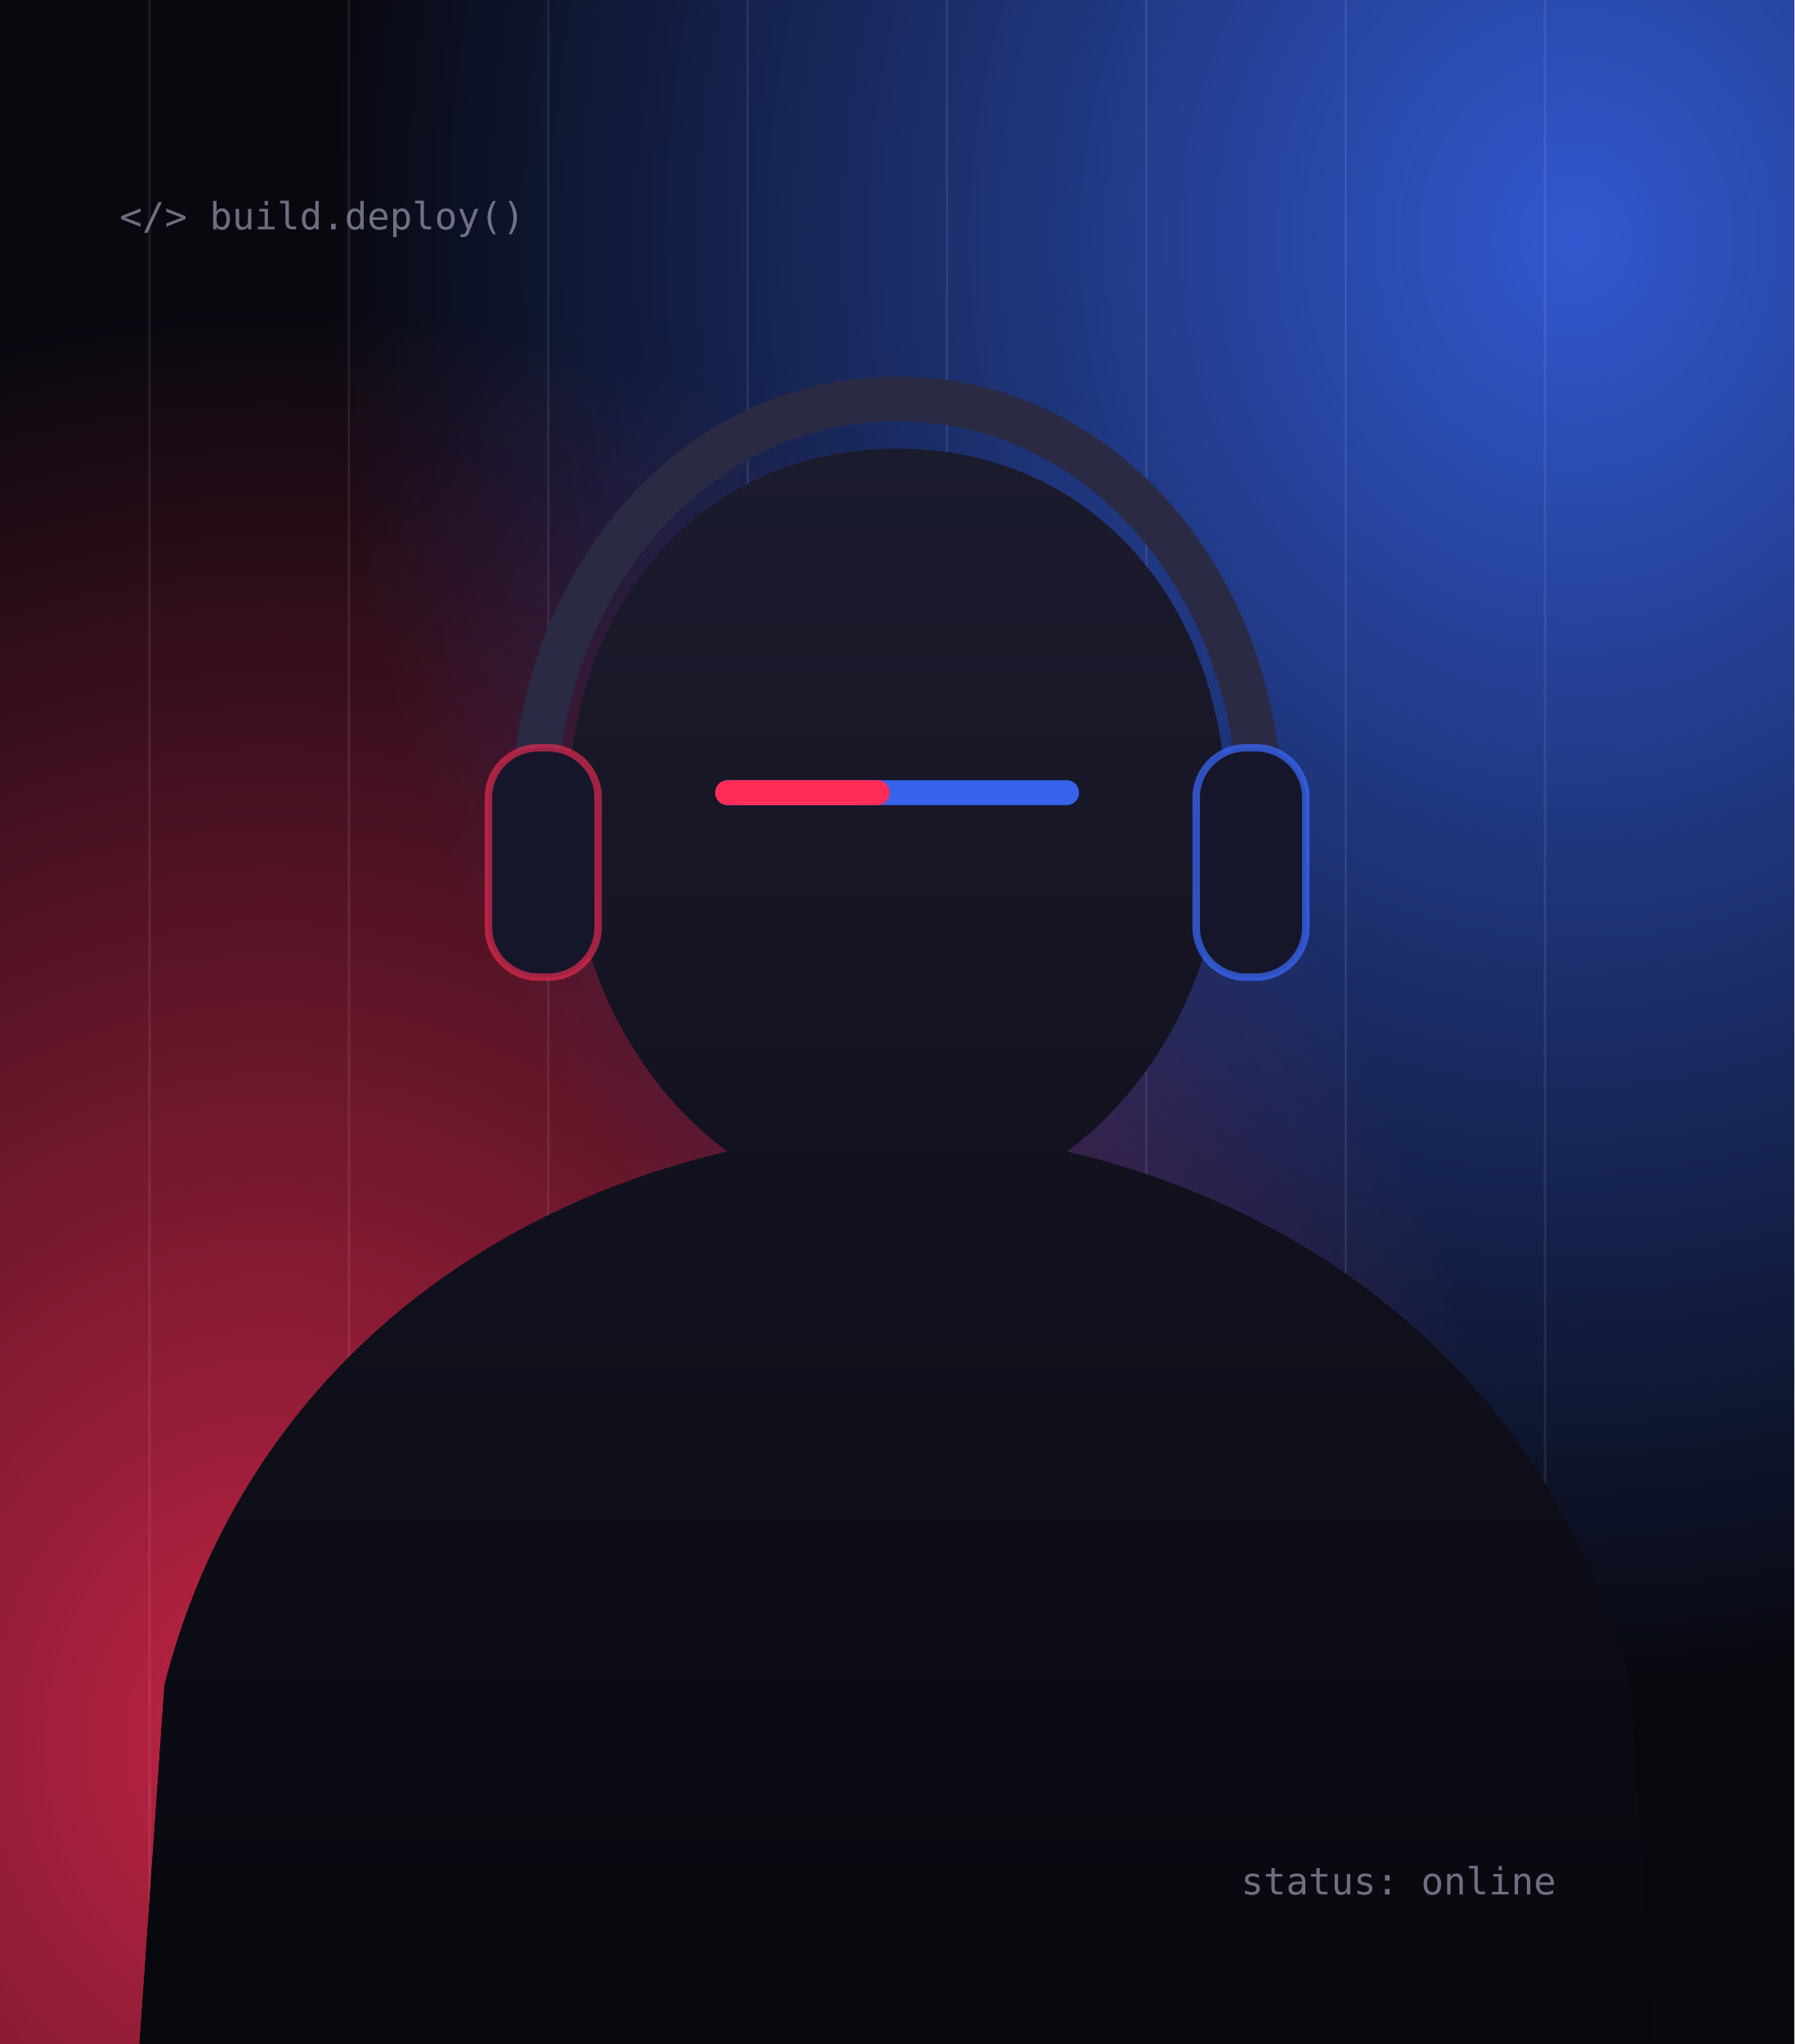
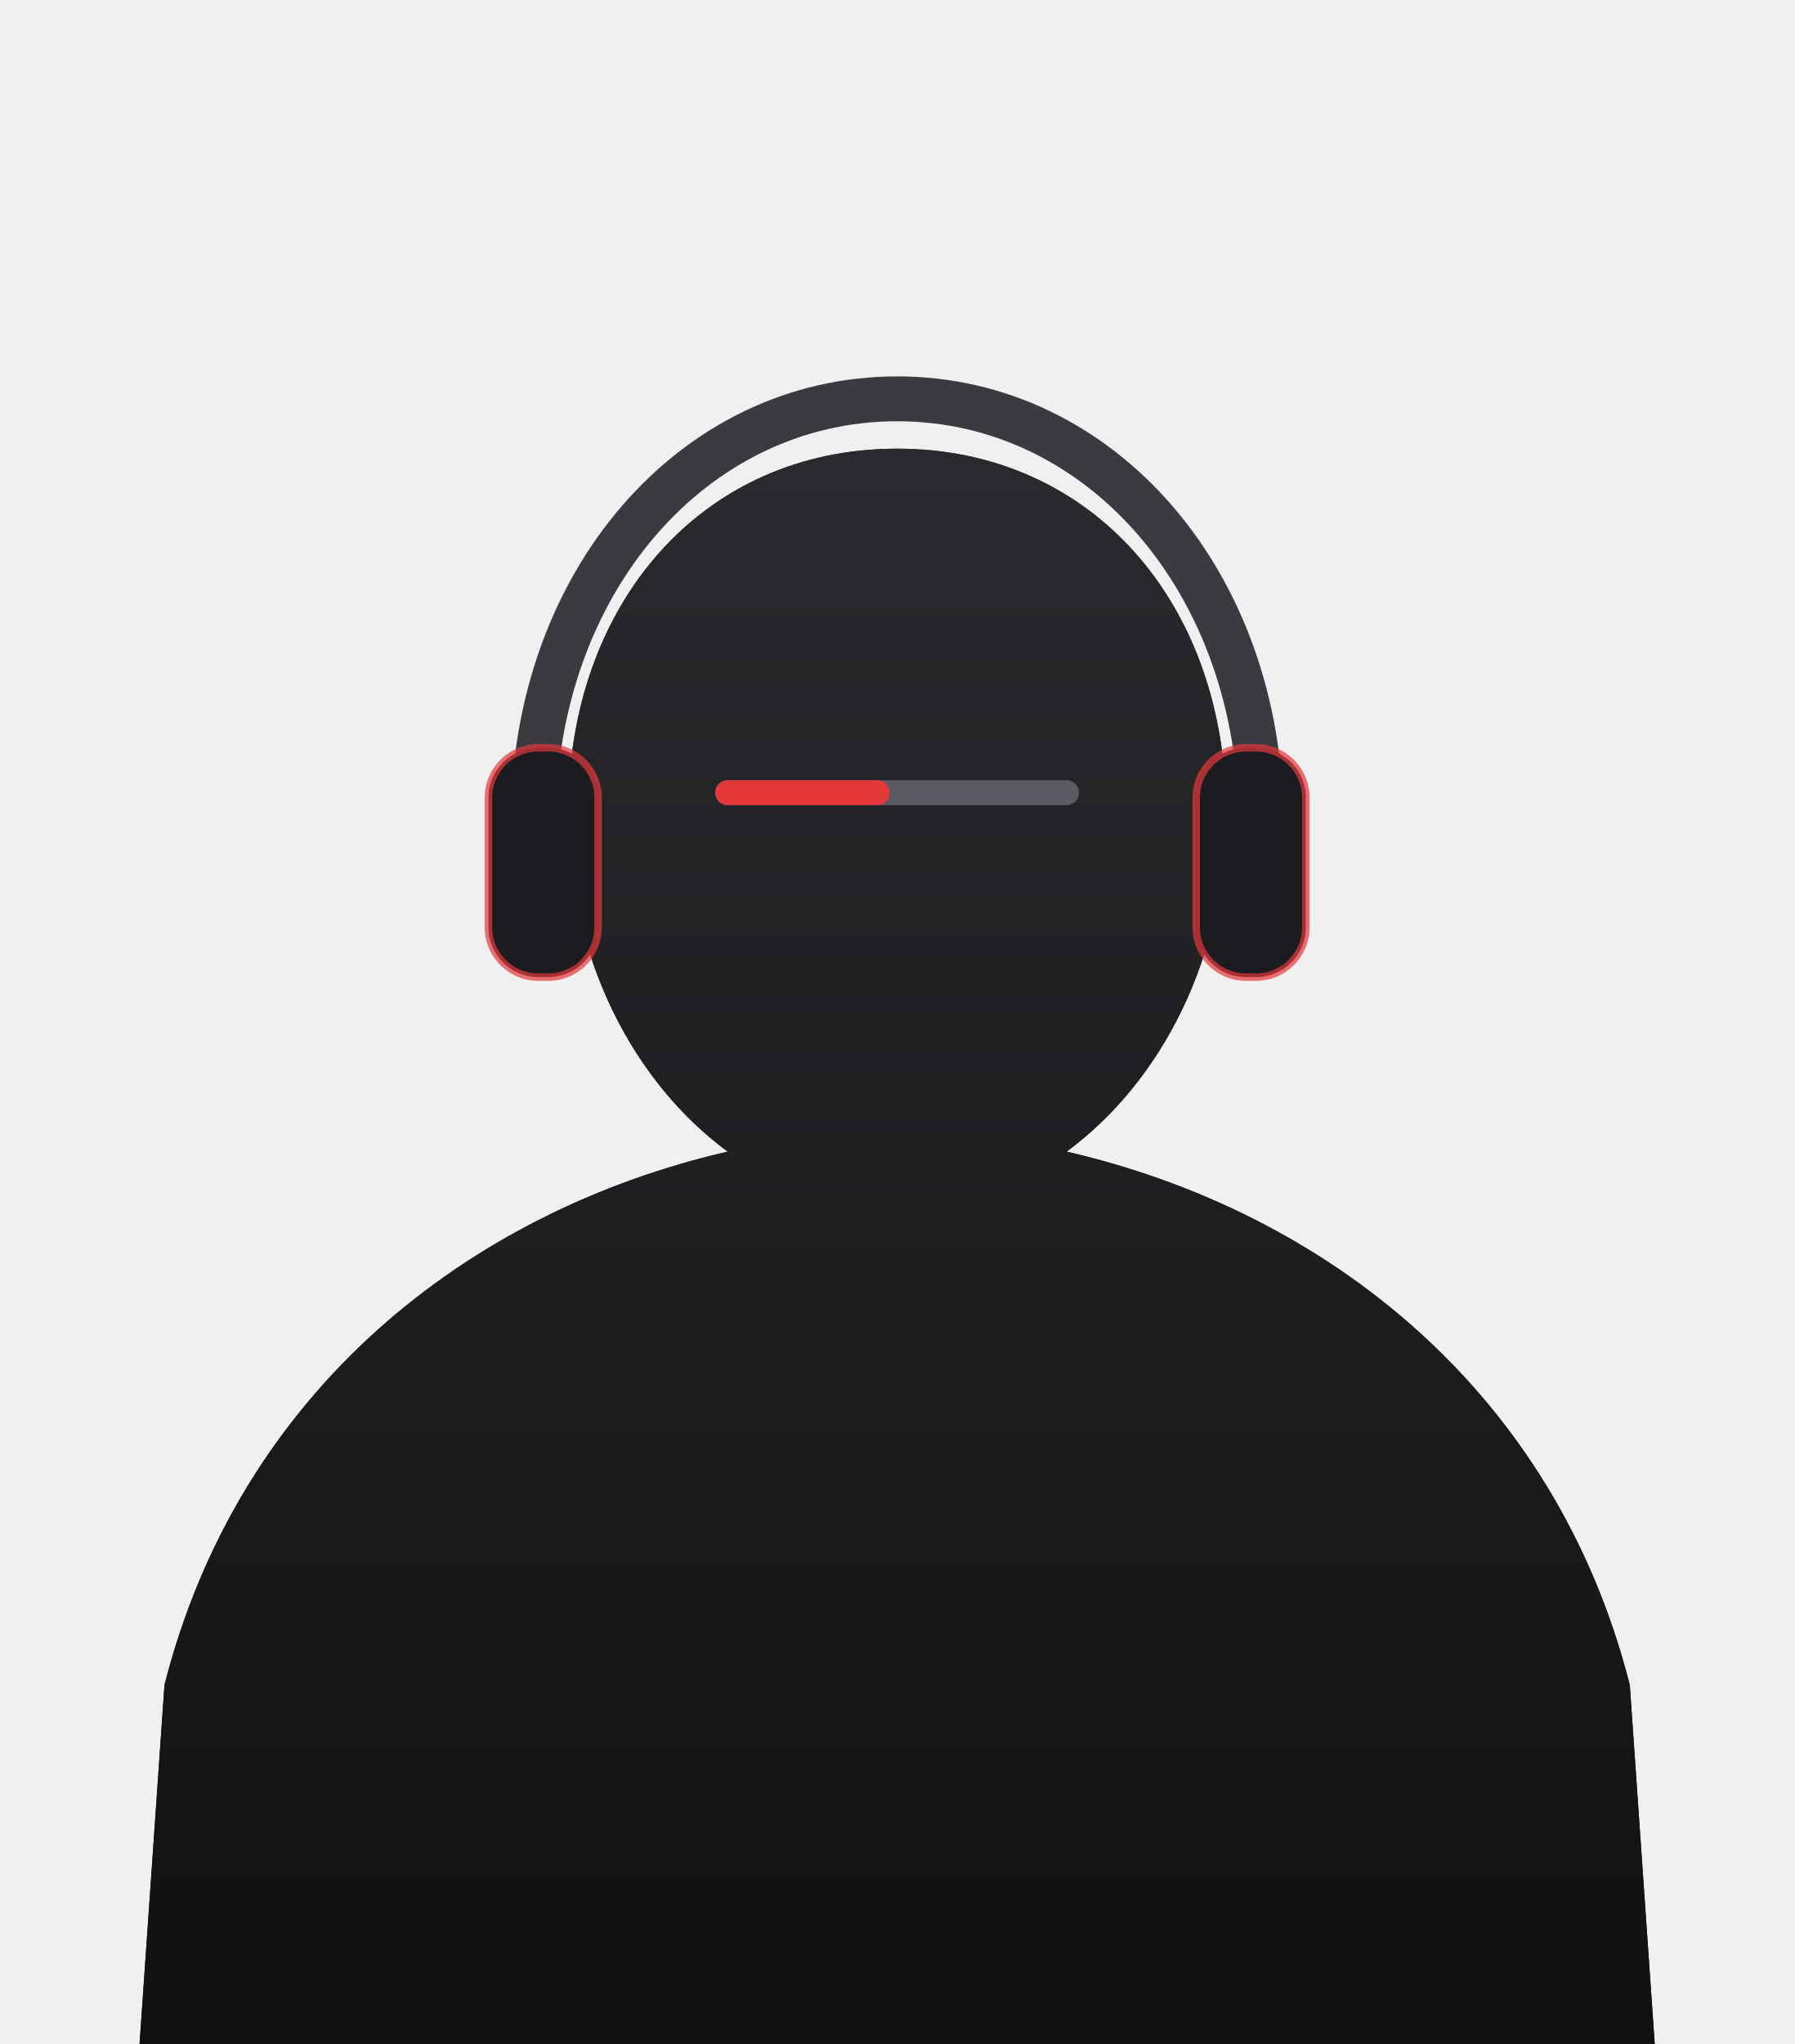
- <svg xmlns="http://www.w3.org/2000/svg" viewBox="0 0 720 820" role="img" aria-label="Developer illustration">
+ <svg xmlns="http://www.w3.org/2000/svg" viewBox="0 0 720 820" role="img" aria-label="Silhouette placeholder">
  <defs>
-     <radialGradient id="r" cx="15%" cy="85%" r="70%">
-       <stop offset="0" stop-color="#ff2d55" stop-opacity=".75" />
-       <stop offset="1" stop-color="#ff2d55" stop-opacity="0" />
-     </radialGradient>
-     <radialGradient id="b" cx="88%" cy="12%" r="70%">
-       <stop offset="0" stop-color="#3b6cff" stop-opacity=".8" />
-       <stop offset="1" stop-color="#3b6cff" stop-opacity="0" />
-     </radialGradient>
    <linearGradient id="body" x1="0" y1="0" x2="0" y2="1">
-       <stop offset="0" stop-color="#1b1b2e" />
-       <stop offset="1" stop-color="#07070d" />
+       <stop offset="0" stop-color="#2a2a2e" />
+       <stop offset="1" stop-color="#111113" />
    </linearGradient>
-     <linearGradient id="rimL" x1="0" x2="1">
-       <stop offset="0" stop-color="#ff2d55" />
-       <stop offset=".35" stop-color="#ff2d55" stop-opacity="0" />
-     </linearGradient>
-     <linearGradient id="rimR" x1="1" x2="0">
-       <stop offset="0" stop-color="#3b6cff" />
-       <stop offset=".35" stop-color="#3b6cff" stop-opacity="0" />
+     <linearGradient id="rim" x1="0" x2="1">
+       <stop offset="0" stop-color="#e5383b" stop-opacity=".55" />
+       <stop offset=".3" stop-color="#e5383b" stop-opacity="0" />
+       <stop offset=".7" stop-color="#ffffff" stop-opacity="0" />
+       <stop offset="1" stop-color="#ffffff" stop-opacity=".18" />
    </linearGradient>
  </defs>
-   <rect width="720" height="820" fill="#08080f" />
-   <rect width="720" height="820" fill="url(#r)" />
-   <rect width="720" height="820" fill="url(#b)" />
-   <g opacity=".08" stroke="#fff">
-     <path d="M60 0v820M140 0v820M220 0v820M300 0v820M380 0v820M460 0v820M540 0v820M620 0v820" />
-   </g>
  <g>
    <path id="p" d="M360 180c-78 0-132 62-132 146 0 58 26 108 64 136-104 24-196 96-226 214l-10 144h608l-10-144c-30-118-122-190-226-214 38-28 64-78 64-136 0-84-54-146-132-146z" fill="url(#body)" />
-     <use href="#p" fill="url(#rimL)" opacity=".55" />
-     <use href="#p" fill="url(#rimR)" opacity=".6" />
-     <path d="M214 330c0-96 64-170 146-170s146 74 146 170" fill="none" stroke="#2a2a44" stroke-width="18" stroke-linecap="round" />
-     <rect x="196" y="300" width="44" height="92" rx="20" fill="#16162a" stroke="#ff2d55" stroke-opacity=".6" stroke-width="3" />
-     <rect x="480" y="300" width="44" height="92" rx="20" fill="#16162a" stroke="#3b6cff" stroke-opacity=".7" stroke-width="3" />
-     <path d="M292 318h136" stroke="#3b6cff" stroke-width="10" stroke-linecap="round" opacity=".9" />
-     <path d="M292 318h60" stroke="#ff2d55" stroke-width="10" stroke-linecap="round" />
-   </g>
-   <g font-family="monospace" font-size="15" fill="#9a9ab3" opacity=".7">
-     <text x="48" y="92">&lt;/&gt; build.deploy()</text>
-     <text x="498" y="760">status: online</text>
+     <use href="#p" fill="url(#rim)" />
+     <path d="M214 330c0-96 64-170 146-170s146 74 146 170" fill="none" stroke="#3a3a40" stroke-width="18" stroke-linecap="round" />
+     <rect x="196" y="300" width="44" height="92" rx="20" fill="#1c1c20" stroke="#e5383b" stroke-opacity=".7" stroke-width="3" />
+     <rect x="480" y="300" width="44" height="92" rx="20" fill="#1c1c20" stroke="#e5383b" stroke-opacity=".7" stroke-width="3" />
+     <path d="M292 318h136" stroke="#5a5a62" stroke-width="10" stroke-linecap="round" />
+     <path d="M292 318h60" stroke="#e5383b" stroke-width="10" stroke-linecap="round" />
  </g>
</svg>
